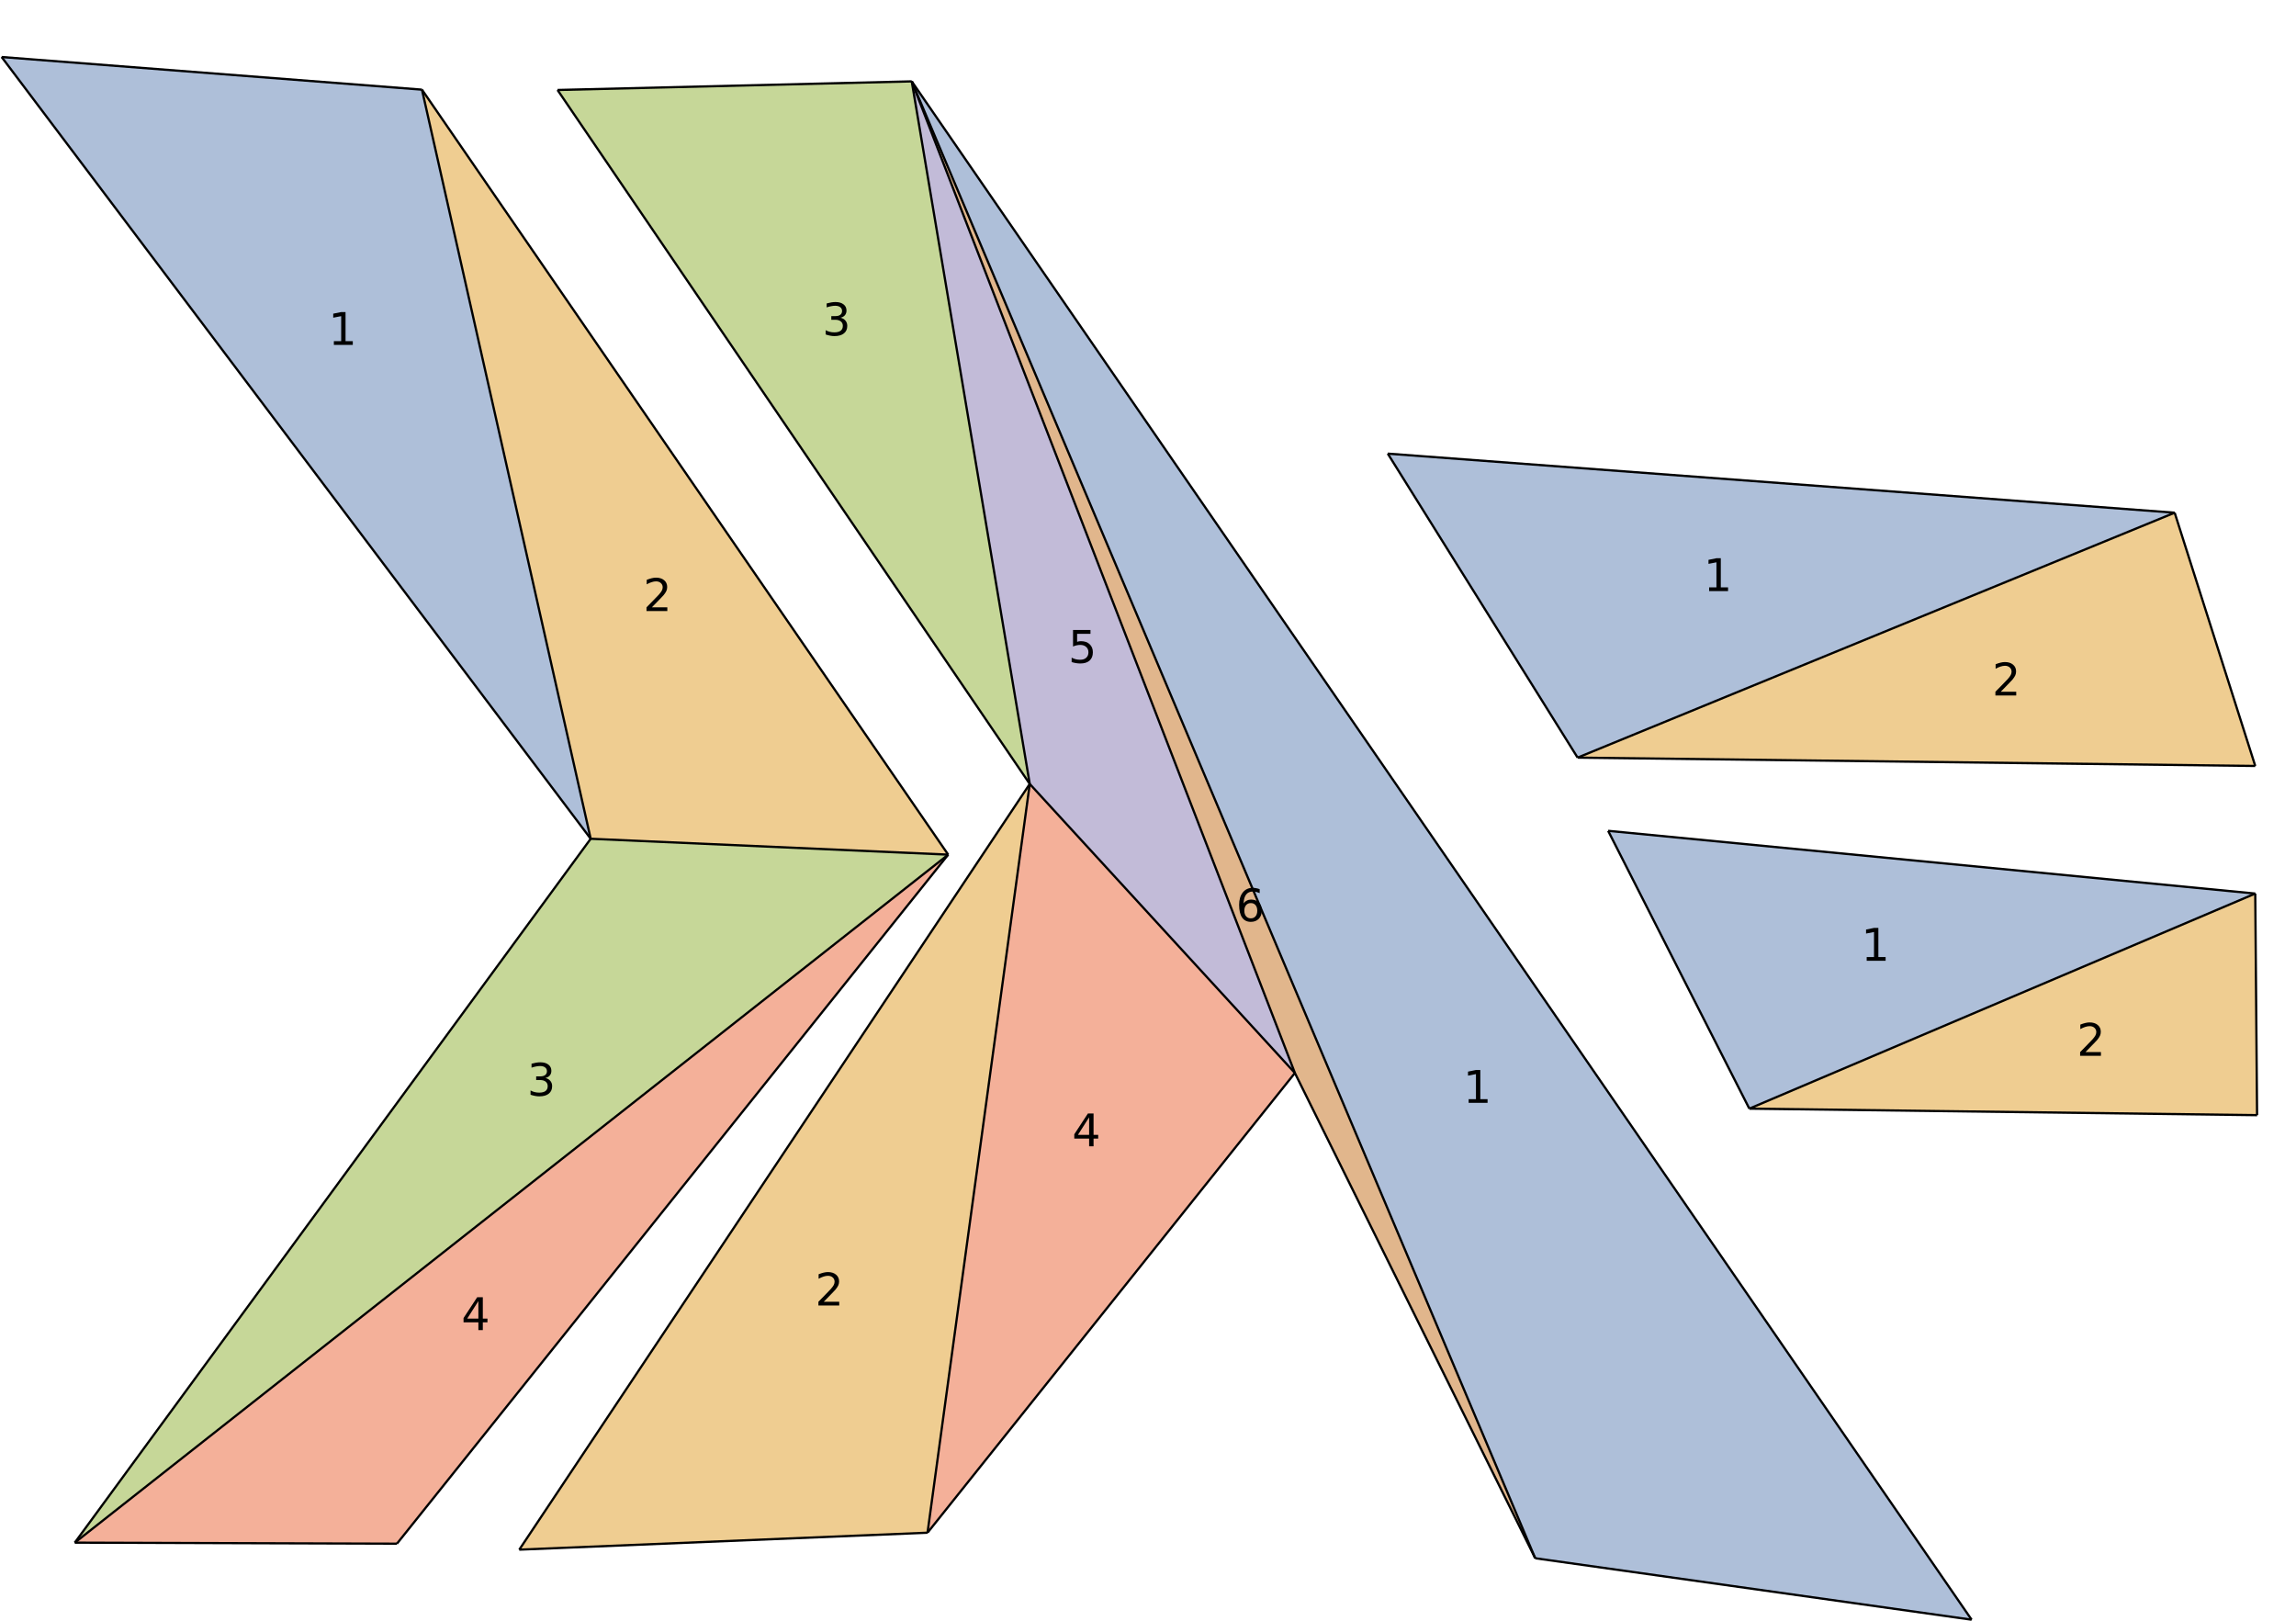
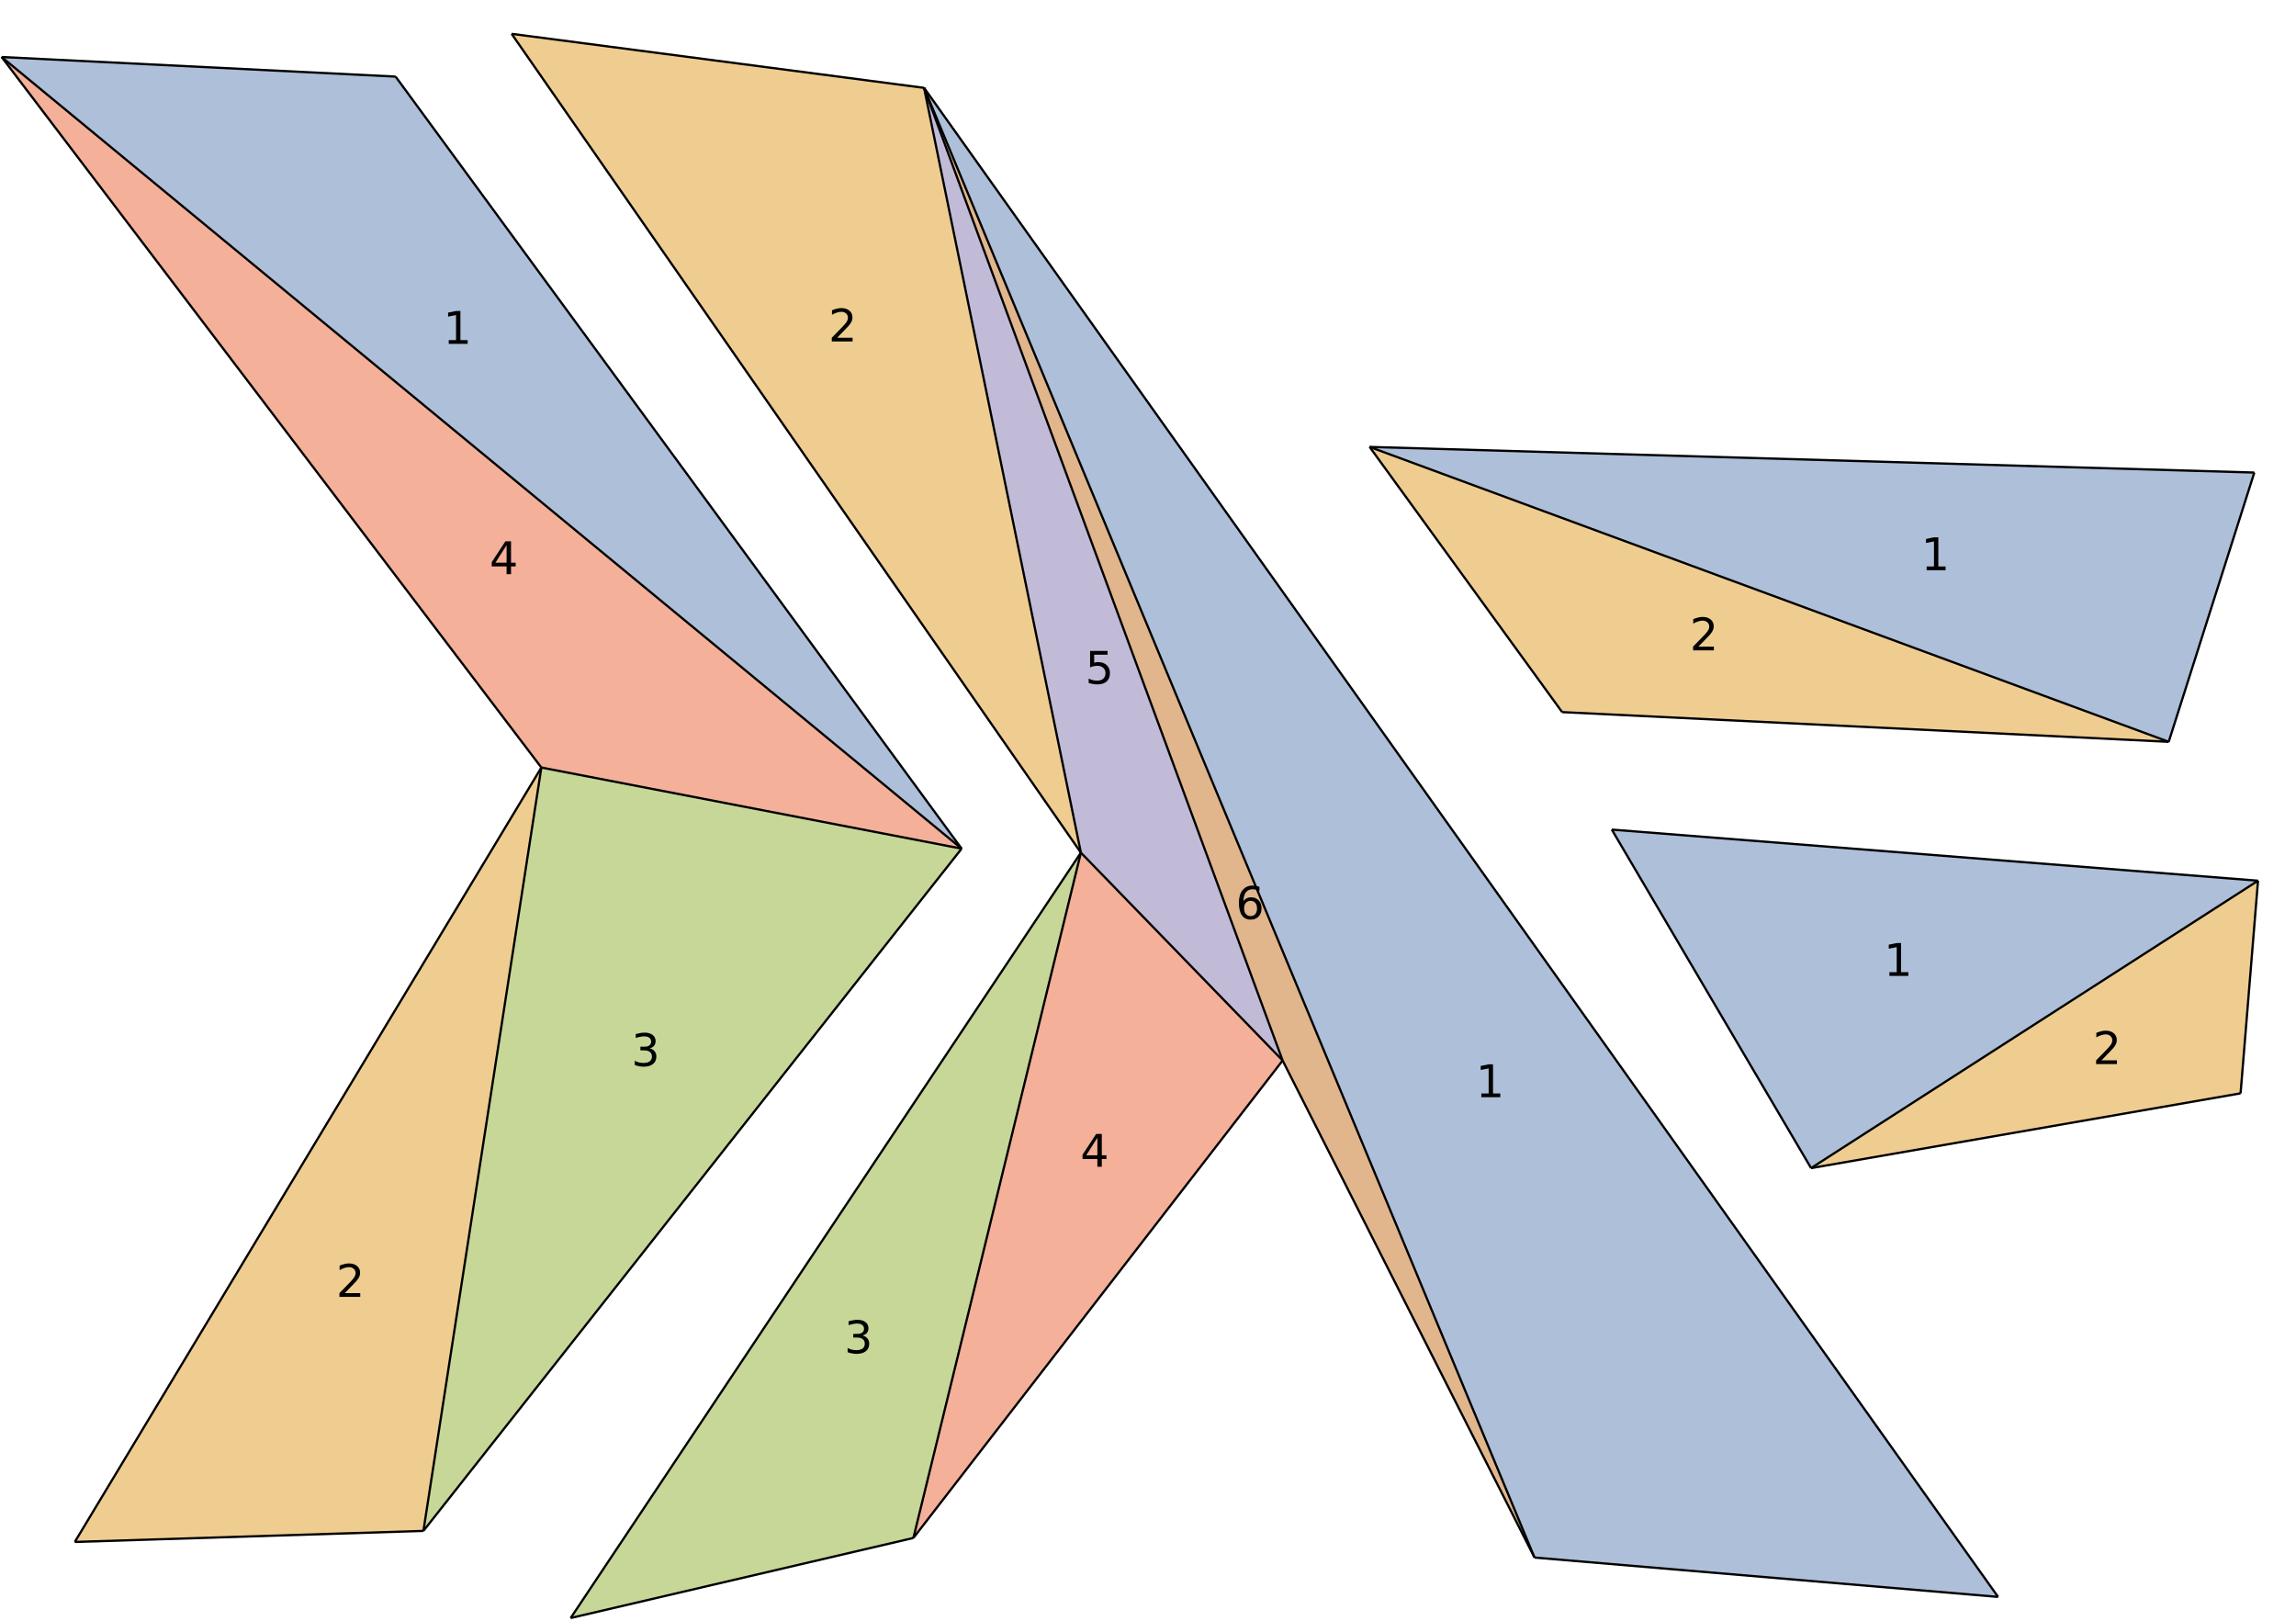
<svg xmlns="http://www.w3.org/2000/svg" xmlns:xlink="http://www.w3.org/1999/xlink" width="510pt" height="360pt" viewBox="0 0 510 360" version="1.1">
  <defs>
    <g>
      <symbol overflow="visible" id="glyph0-0">
        <path style="stroke:none;" d="M 0.5 1.766 L 0.5 -7.047 L 5.5 -7.047 L 5.5 1.766 Z M 1.062 1.219 L 4.938 1.219 L 4.938 -6.484 L 1.062 -6.484 Z M 1.062 1.219 " />
      </symbol>
      <symbol overflow="visible" id="glyph0-1">
        <path style="stroke:none;" d="M 1.234 -0.828 L 2.859 -0.828 L 2.859 -6.391 L 1.094 -6.047 L 1.094 -6.938 L 2.844 -7.297 L 3.828 -7.297 L 3.828 -0.828 L 5.438 -0.828 L 5.438 0 L 1.234 0 Z M 1.234 -0.828 " />
      </symbol>
      <symbol overflow="visible" id="glyph0-2">
        <path style="stroke:none;" d="M 1.922 -0.828 L 5.359 -0.828 L 5.359 0 L 0.734 0 L 0.734 -0.828 C 1.109 -1.211 1.617 -1.734 2.266 -2.391 C 2.91 -3.047 3.316 -3.469 3.484 -3.656 C 3.797 -4.008 4.016 -4.305 4.141 -4.547 C 4.266 -4.797 4.328 -5.039 4.328 -5.281 C 4.328 -5.664 4.191 -5.977 3.922 -6.219 C 3.648 -6.469 3.297 -6.594 2.859 -6.594 C 2.547 -6.594 2.219 -6.535 1.875 -6.422 C 1.539 -6.316 1.176 -6.156 0.781 -5.938 L 0.781 -6.938 C 1.176 -7.094 1.547 -7.211 1.891 -7.297 C 2.234 -7.379 2.551 -7.422 2.844 -7.422 C 3.594 -7.422 4.191 -7.234 4.641 -6.859 C 5.098 -6.484 5.328 -5.977 5.328 -5.344 C 5.328 -5.039 5.27 -4.754 5.156 -4.484 C 5.039 -4.223 4.836 -3.91 4.547 -3.547 C 4.461 -3.453 4.203 -3.176 3.766 -2.719 C 3.328 -2.27 2.711 -1.641 1.922 -0.828 Z M 1.922 -0.828 " />
      </symbol>
      <symbol overflow="visible" id="glyph0-3">
        <path style="stroke:none;" d="M 4.062 -3.938 C 4.531 -3.832 4.895 -3.617 5.156 -3.297 C 5.426 -2.984 5.562 -2.594 5.562 -2.125 C 5.562 -1.406 5.312 -0.848 4.812 -0.453 C 4.32 -0.055 3.617 0.141 2.703 0.141 C 2.398 0.141 2.086 0.109 1.766 0.047 C 1.441 -0.016 1.109 -0.102 0.766 -0.219 L 0.766 -1.172 C 1.035 -1.016 1.332 -0.895 1.656 -0.812 C 1.988 -0.727 2.332 -0.688 2.688 -0.688 C 3.301 -0.688 3.77 -0.805 4.094 -1.047 C 4.414 -1.297 4.578 -1.656 4.578 -2.125 C 4.578 -2.551 4.426 -2.883 4.125 -3.125 C 3.82 -3.363 3.406 -3.484 2.875 -3.484 L 2.016 -3.484 L 2.016 -4.297 L 2.906 -4.297 C 3.395 -4.297 3.766 -4.395 4.016 -4.594 C 4.273 -4.789 4.406 -5.07 4.406 -5.438 C 4.406 -5.801 4.27 -6.082 4 -6.281 C 3.738 -6.488 3.363 -6.594 2.875 -6.594 C 2.602 -6.594 2.312 -6.562 2 -6.5 C 1.688 -6.445 1.348 -6.359 0.984 -6.234 L 0.984 -7.109 C 1.359 -7.211 1.707 -7.289 2.031 -7.344 C 2.363 -7.395 2.672 -7.422 2.953 -7.422 C 3.703 -7.422 4.297 -7.25 4.734 -6.906 C 5.172 -6.57 5.391 -6.113 5.391 -5.531 C 5.391 -5.125 5.273 -4.781 5.047 -4.5 C 4.816 -4.227 4.488 -4.039 4.062 -3.938 Z M 4.062 -3.938 " />
      </symbol>
      <symbol overflow="visible" id="glyph0-4">
        <path style="stroke:none;" d="M 3.781 -6.438 L 1.297 -2.547 L 3.781 -2.547 Z M 3.516 -7.297 L 4.766 -7.297 L 4.766 -2.547 L 5.797 -2.547 L 5.797 -1.719 L 4.766 -1.719 L 4.766 0 L 3.781 0 L 3.781 -1.719 L 0.484 -1.719 L 0.484 -2.672 Z M 3.516 -7.297 " />
      </symbol>
      <symbol overflow="visible" id="glyph0-5">
        <path style="stroke:none;" d="M 1.078 -7.297 L 4.953 -7.297 L 4.953 -6.453 L 1.984 -6.453 L 1.984 -4.672 C 2.129 -4.723 2.27 -4.758 2.406 -4.781 C 2.551 -4.801 2.695 -4.812 2.844 -4.812 C 3.656 -4.812 4.297 -4.586 4.766 -4.141 C 5.242 -3.703 5.484 -3.102 5.484 -2.344 C 5.484 -1.551 5.238 -0.938 4.75 -0.5 C 4.27 -0.07 3.582 0.141 2.688 0.141 C 2.383 0.141 2.07 0.113 1.75 0.062 C 1.438 0.008 1.109 -0.066 0.766 -0.172 L 0.766 -1.156 C 1.066 -1 1.375 -0.879 1.688 -0.797 C 2 -0.723 2.328 -0.688 2.672 -0.688 C 3.234 -0.688 3.676 -0.832 4 -1.125 C 4.332 -1.426 4.5 -1.832 4.5 -2.344 C 4.5 -2.844 4.332 -3.238 4 -3.531 C 3.676 -3.832 3.234 -3.984 2.672 -3.984 C 2.41 -3.984 2.145 -3.953 1.875 -3.891 C 1.613 -3.836 1.348 -3.75 1.078 -3.625 Z M 1.078 -7.297 " />
      </symbol>
      <symbol overflow="visible" id="glyph0-6">
        <path style="stroke:none;" d="M 3.297 -4.031 C 2.859 -4.031 2.508 -3.879 2.25 -3.578 C 1.988 -3.273 1.859 -2.863 1.859 -2.344 C 1.859 -1.812 1.988 -1.395 2.25 -1.094 C 2.508 -0.789 2.859 -0.641 3.297 -0.641 C 3.742 -0.641 4.094 -0.789 4.344 -1.094 C 4.602 -1.395 4.734 -1.812 4.734 -2.344 C 4.734 -2.863 4.602 -3.273 4.344 -3.578 C 4.094 -3.879 3.742 -4.031 3.297 -4.031 Z M 5.266 -7.125 L 5.266 -6.234 C 5.016 -6.348 4.758 -6.438 4.5 -6.5 C 4.25 -6.562 4.004 -6.594 3.766 -6.594 C 3.109 -6.594 2.609 -6.375 2.266 -5.938 C 1.922 -5.5 1.727 -4.832 1.688 -3.938 C 1.875 -4.219 2.113 -4.43 2.406 -4.578 C 2.695 -4.734 3.016 -4.812 3.359 -4.812 C 4.086 -4.812 4.664 -4.586 5.094 -4.141 C 5.52 -3.703 5.734 -3.102 5.734 -2.344 C 5.734 -1.594 5.508 -0.988 5.062 -0.531 C 4.625 -0.082 4.035 0.141 3.297 0.141 C 2.453 0.141 1.805 -0.18 1.359 -0.828 C 0.922 -1.473 0.703 -2.41 0.703 -3.641 C 0.703 -4.785 0.973 -5.703 1.516 -6.391 C 2.066 -7.078 2.801 -7.422 3.719 -7.422 C 3.969 -7.422 4.219 -7.395 4.469 -7.344 C 4.719 -7.301 4.984 -7.227 5.266 -7.125 Z M 5.266 -7.125 " />
      </symbol>
    </g>
  </defs>
  <g id="3_haskell_logo">
-     <path style=" stroke:none;fill-rule:nonzero;fill:rgb(36.842%,50.678%,70.98%);fill-opacity:0.5;" d="M 131.207 186.309 L 0.363 12.664 L 93.73 19.914 Z M 131.207 186.309 " />
+     <path style=" stroke:none;fill-rule:nonzero;fill:rgb(36.842%,50.678%,70.98%);fill-opacity:0.5;" d="M 0.363 12.664 L 87.875 17.016 L 213.598 188.504 Z M 0.363 12.664 " />
    <g style="fill:rgb(0%,0%,0%);fill-opacity:1;">
-       <use xlink:href="#glyph0-1" x="72.926" y="76.613" />
+       <use xlink:href="#glyph0-1" x="98.441" y="76.375" />
    </g>
-     <path style=" stroke:none;fill-rule:nonzero;fill:rgb(88.072%,61.104%,14.205%);fill-opacity:0.5;" d="M 131.207 186.309 L 93.73 19.914 L 210.617 189.836 Z M 131.207 186.309 " />
+     <path style=" stroke:none;fill-rule:nonzero;fill:rgb(88.072%,61.104%,14.205%);fill-opacity:0.5;" d="M 94.051 340.047 L 16.613 342.5 L 120.25 170.488 Z M 94.051 340.047 " />
    <g style="fill:rgb(0%,0%,0%);fill-opacity:1;">
-       <use xlink:href="#glyph0-2" x="142.871" y="135.73" />
+       <use xlink:href="#glyph0-2" x="74.66" y="288.055" />
    </g>
-     <path style=" stroke:none;fill-rule:nonzero;fill:rgb(56.018%,69.157%,19.488%);fill-opacity:0.5;" d="M 16.613 342.656 L 131.207 186.309 L 210.617 189.836 Z M 16.613 342.656 " />
+     <path style=" stroke:none;fill-rule:nonzero;fill:rgb(56.018%,69.157%,19.488%);fill-opacity:0.5;" d="M 213.598 188.504 L 94.051 340.047 L 120.25 170.488 Z M 213.598 188.504 " />
    <g style="fill:rgb(0%,0%,0%);fill-opacity:1;">
-       <use xlink:href="#glyph0-3" x="117.082" y="243.383" />
+       <use xlink:href="#glyph0-3" x="140.234" y="236.793" />
    </g>
-     <path style=" stroke:none;fill-rule:nonzero;fill:rgb(92.253%,38.563%,20.918%);fill-opacity:0.5;" d="M 16.613 342.656 L 210.617 189.836 L 88.172 342.887 Z M 16.613 342.656 " />
+     <path style=" stroke:none;fill-rule:nonzero;fill:rgb(92.253%,38.563%,20.918%);fill-opacity:0.5;" d="M 213.598 188.504 L 120.25 170.488 L 0.363 12.664 Z M 213.598 188.504 " />
    <g style="fill:rgb(0%,0%,0%);fill-opacity:1;">
-       <use xlink:href="#glyph0-4" x="102.48" y="295.441" />
+       <use xlink:href="#glyph0-4" x="108.746" y="127.535" />
    </g>
-     <path style="fill:none;stroke-width:0.5;stroke-linecap:butt;stroke-linejoin:miter;stroke:rgb(0%,0%,0%);stroke-opacity:1;stroke-miterlimit:10;" d="M -9.637 2.664 L 83.73 9.914 " transform="matrix(1,0,0,1,10,10)" />
-     <path style="fill:none;stroke-width:0.5;stroke-linecap:butt;stroke-linejoin:miter;stroke:rgb(0%,0%,0%);stroke-opacity:1;stroke-miterlimit:10;" d="M -9.637 2.664 L 121.207 176.309 " transform="matrix(1,0,0,1,10,10)" />
-     <path style="fill:none;stroke-width:0.5;stroke-linecap:butt;stroke-linejoin:miter;stroke:rgb(0%,0%,0%);stroke-opacity:1;stroke-miterlimit:10;" d="M 6.613 332.656 L 78.172 332.887 " transform="matrix(1,0,0,1,10,10)" />
-     <path style="fill:none;stroke-width:0.5;stroke-linecap:butt;stroke-linejoin:miter;stroke:rgb(0%,0%,0%);stroke-opacity:1;stroke-miterlimit:10;" d="M 6.613 332.656 L 121.207 176.309 " transform="matrix(1,0,0,1,10,10)" />
-     <path style="fill:none;stroke-width:0.5;stroke-linecap:butt;stroke-linejoin:miter;stroke:rgb(0%,0%,0%);stroke-opacity:1;stroke-miterlimit:10;" d="M 6.613 332.656 L 200.617 179.836 " transform="matrix(1,0,0,1,10,10)" />
-     <path style="fill:none;stroke-width:0.5;stroke-linecap:butt;stroke-linejoin:miter;stroke:rgb(0%,0%,0%);stroke-opacity:1;stroke-miterlimit:10;" d="M 78.172 332.887 L 200.617 179.836 " transform="matrix(1,0,0,1,10,10)" />
-     <path style="fill:none;stroke-width:0.5;stroke-linecap:butt;stroke-linejoin:miter;stroke:rgb(0%,0%,0%);stroke-opacity:1;stroke-miterlimit:10;" d="M 83.73 9.914 L 121.207 176.309 " transform="matrix(1,0,0,1,10,10)" />
-     <path style="fill:none;stroke-width:0.5;stroke-linecap:butt;stroke-linejoin:miter;stroke:rgb(0%,0%,0%);stroke-opacity:1;stroke-miterlimit:10;" d="M 83.73 9.914 L 200.617 179.836 " transform="matrix(1,0,0,1,10,10)" />
-     <path style="fill:none;stroke-width:0.5;stroke-linecap:butt;stroke-linejoin:miter;stroke:rgb(0%,0%,0%);stroke-opacity:1;stroke-miterlimit:10;" d="M 121.207 176.309 L 200.617 179.836 " transform="matrix(1,0,0,1,10,10)" />
-     <path style=" stroke:none;fill-rule:nonzero;fill:rgb(36.842%,50.678%,70.98%);fill-opacity:0.5;" d="M 202.523 18.074 L 437.945 359.77 L 341.008 346.121 Z M 202.523 18.074 " />
+     <path style="fill:none;stroke-width:0.5;stroke-linecap:butt;stroke-linejoin:miter;stroke:rgb(0%,0%,0%);stroke-opacity:1;stroke-miterlimit:10;" d="M -9.637 2.664 L 77.875 7.016 " transform="matrix(1,0,0,1,10,10)" />
+     <path style="fill:none;stroke-width:0.5;stroke-linecap:butt;stroke-linejoin:miter;stroke:rgb(0%,0%,0%);stroke-opacity:1;stroke-miterlimit:10;" d="M -9.637 2.664 L 110.25 160.488 " transform="matrix(1,0,0,1,10,10)" />
+     <path style="fill:none;stroke-width:0.5;stroke-linecap:butt;stroke-linejoin:miter;stroke:rgb(0%,0%,0%);stroke-opacity:1;stroke-miterlimit:10;" d="M -9.637 2.664 L 203.598 178.504 " transform="matrix(1,0,0,1,10,10)" />
+     <path style="fill:none;stroke-width:0.5;stroke-linecap:butt;stroke-linejoin:miter;stroke:rgb(0%,0%,0%);stroke-opacity:1;stroke-miterlimit:10;" d="M 6.613 332.5 L 84.051 330.047 " transform="matrix(1,0,0,1,10,10)" />
+     <path style="fill:none;stroke-width:0.5;stroke-linecap:butt;stroke-linejoin:miter;stroke:rgb(0%,0%,0%);stroke-opacity:1;stroke-miterlimit:10;" d="M 6.613 332.5 L 110.25 160.488 " transform="matrix(1,0,0,1,10,10)" />
+     <path style="fill:none;stroke-width:0.5;stroke-linecap:butt;stroke-linejoin:miter;stroke:rgb(0%,0%,0%);stroke-opacity:1;stroke-miterlimit:10;" d="M 77.875 7.016 L 203.598 178.504 " transform="matrix(1,0,0,1,10,10)" />
+     <path style="fill:none;stroke-width:0.5;stroke-linecap:butt;stroke-linejoin:miter;stroke:rgb(0%,0%,0%);stroke-opacity:1;stroke-miterlimit:10;" d="M 84.051 330.047 L 110.25 160.488 " transform="matrix(1,0,0,1,10,10)" />
+     <path style="fill:none;stroke-width:0.5;stroke-linecap:butt;stroke-linejoin:miter;stroke:rgb(0%,0%,0%);stroke-opacity:1;stroke-miterlimit:10;" d="M 84.051 330.047 L 203.598 178.504 " transform="matrix(1,0,0,1,10,10)" />
+     <path style="fill:none;stroke-width:0.5;stroke-linecap:butt;stroke-linejoin:miter;stroke:rgb(0%,0%,0%);stroke-opacity:1;stroke-miterlimit:10;" d="M 110.25 160.488 L 203.598 178.504 " transform="matrix(1,0,0,1,10,10)" />
+     <path style=" stroke:none;fill-rule:nonzero;fill:rgb(36.842%,50.678%,70.98%);fill-opacity:0.5;" d="M 205.262 19.516 L 443.824 354.707 L 340.852 345.965 Z M 205.262 19.516 " />
    <g style="fill:rgb(0%,0%,0%);fill-opacity:1;">
-       <use xlink:href="#glyph0-1" x="324.988" y="244.969" />
+       <use xlink:href="#glyph0-1" x="327.809" y="243.711" />
    </g>
-     <path style=" stroke:none;fill-rule:nonzero;fill:rgb(88.072%,61.104%,14.205%);fill-opacity:0.5;" d="M 206.027 340.449 L 115.348 344.211 L 228.734 174.133 Z M 206.027 340.449 " />
+     <path style=" stroke:none;fill-rule:nonzero;fill:rgb(88.072%,61.104%,14.205%);fill-opacity:0.5;" d="M 240.094 189.395 L 113.648 7.516 L 205.262 19.516 Z M 240.094 189.395 " />
    <g style="fill:rgb(0%,0%,0%);fill-opacity:1;">
-       <use xlink:href="#glyph0-2" x="181.055" y="289.977" />
+       <use xlink:href="#glyph0-2" x="184.023" y="75.852" />
    </g>
-     <path style=" stroke:none;fill-rule:nonzero;fill:rgb(56.018%,69.157%,19.488%);fill-opacity:0.5;" d="M 228.734 174.133 L 123.844 19.988 L 202.523 18.074 Z M 228.734 174.133 " />
+     <path style=" stroke:none;fill-rule:nonzero;fill:rgb(56.018%,69.157%,19.488%);fill-opacity:0.5;" d="M 202.891 341.613 L 126.762 359.395 L 240.094 189.395 Z M 202.891 341.613 " />
    <g style="fill:rgb(0%,0%,0%);fill-opacity:1;">
-       <use xlink:href="#glyph0-3" x="182.637" y="74.512" />
+       <use xlink:href="#glyph0-3" x="187.516" y="300.582" />
    </g>
-     <path style=" stroke:none;fill-rule:nonzero;fill:rgb(92.253%,38.563%,20.918%);fill-opacity:0.5;" d="M 287.629 238.336 L 206.027 340.449 L 228.734 174.133 Z M 287.629 238.336 " />
+     <path style=" stroke:none;fill-rule:nonzero;fill:rgb(92.253%,38.563%,20.918%);fill-opacity:0.5;" d="M 284.902 235.559 L 202.891 341.613 L 240.094 189.395 Z M 284.902 235.559 " />
    <g style="fill:rgb(0%,0%,0%);fill-opacity:1;">
-       <use xlink:href="#glyph0-4" x="238.141" y="254.621" />
+       <use xlink:href="#glyph0-4" x="239.973" y="259.168" />
    </g>
-     <path style=" stroke:none;fill-rule:nonzero;fill:rgb(52.849%,47.062%,70.135%);fill-opacity:0.5;" d="M 287.629 238.336 L 228.734 174.133 L 202.523 18.074 Z M 287.629 238.336 " />
+     <path style=" stroke:none;fill-rule:nonzero;fill:rgb(52.849%,47.062%,70.135%);fill-opacity:0.5;" d="M 284.902 235.559 L 240.094 189.395 L 205.262 19.516 Z M 284.902 235.559 " />
    <g style="fill:rgb(0%,0%,0%);fill-opacity:1;">
-       <use xlink:href="#glyph0-5" x="237.27" y="147.234" />
+       <use xlink:href="#glyph0-5" x="241.059" y="151.875" />
    </g>
-     <path style=" stroke:none;fill-rule:nonzero;fill:rgb(77.208%,43.155%,10.239%);fill-opacity:0.5;" d="M 287.629 238.336 L 202.523 18.074 L 341.008 346.121 Z M 287.629 238.336 " />
+     <path style=" stroke:none;fill-rule:nonzero;fill:rgb(77.208%,43.155%,10.239%);fill-opacity:0.5;" d="M 284.902 235.559 L 205.262 19.516 L 340.852 345.965 Z M 284.902 235.559 " />
    <g style="fill:rgb(0%,0%,0%);fill-opacity:1;">
-       <use xlink:href="#glyph0-6" x="274.539" y="204.625" />
+       <use xlink:href="#glyph0-6" x="274.488" y="204.125" />
    </g>
-     <path style="fill:none;stroke-width:0.5;stroke-linecap:butt;stroke-linejoin:miter;stroke:rgb(0%,0%,0%);stroke-opacity:1;stroke-miterlimit:10;" d="M 105.348 334.211 L 196.027 330.449 " transform="matrix(1,0,0,1,10,10)" />
-     <path style="fill:none;stroke-width:0.5;stroke-linecap:butt;stroke-linejoin:miter;stroke:rgb(0%,0%,0%);stroke-opacity:1;stroke-miterlimit:10;" d="M 105.348 334.211 L 218.734 164.133 " transform="matrix(1,0,0,1,10,10)" />
-     <path style="fill:none;stroke-width:0.5;stroke-linecap:butt;stroke-linejoin:miter;stroke:rgb(0%,0%,0%);stroke-opacity:1;stroke-miterlimit:10;" d="M 113.844 9.988 L 192.523 8.074 " transform="matrix(1,0,0,1,10,10)" />
-     <path style="fill:none;stroke-width:0.5;stroke-linecap:butt;stroke-linejoin:miter;stroke:rgb(0%,0%,0%);stroke-opacity:1;stroke-miterlimit:10;" d="M 113.844 9.988 L 218.734 164.133 " transform="matrix(1,0,0,1,10,10)" />
-     <path style="fill:none;stroke-width:0.5;stroke-linecap:butt;stroke-linejoin:miter;stroke:rgb(0%,0%,0%);stroke-opacity:1;stroke-miterlimit:10;" d="M 192.523 8.074 L 218.734 164.133 " transform="matrix(1,0,0,1,10,10)" />
-     <path style="fill:none;stroke-width:0.5;stroke-linecap:butt;stroke-linejoin:miter;stroke:rgb(0%,0%,0%);stroke-opacity:1;stroke-miterlimit:10;" d="M 192.523 8.074 L 277.629 228.336 " transform="matrix(1,0,0,1,10,10)" />
-     <path style="fill:none;stroke-width:0.5;stroke-linecap:butt;stroke-linejoin:miter;stroke:rgb(0%,0%,0%);stroke-opacity:1;stroke-miterlimit:10;" d="M 192.523 8.074 L 331.008 336.121 " transform="matrix(1,0,0,1,10,10)" />
-     <path style="fill:none;stroke-width:0.5;stroke-linecap:butt;stroke-linejoin:miter;stroke:rgb(0%,0%,0%);stroke-opacity:1;stroke-miterlimit:10;" d="M 192.523 8.074 L 427.945 349.77 " transform="matrix(1,0,0,1,10,10)" />
-     <path style="fill:none;stroke-width:0.5;stroke-linecap:butt;stroke-linejoin:miter;stroke:rgb(0%,0%,0%);stroke-opacity:1;stroke-miterlimit:10;" d="M 196.027 330.449 L 218.734 164.133 " transform="matrix(1,0,0,1,10,10)" />
-     <path style="fill:none;stroke-width:0.5;stroke-linecap:butt;stroke-linejoin:miter;stroke:rgb(0%,0%,0%);stroke-opacity:1;stroke-miterlimit:10;" d="M 196.027 330.449 L 277.629 228.336 " transform="matrix(1,0,0,1,10,10)" />
-     <path style="fill:none;stroke-width:0.5;stroke-linecap:butt;stroke-linejoin:miter;stroke:rgb(0%,0%,0%);stroke-opacity:1;stroke-miterlimit:10;" d="M 218.734 164.133 L 277.629 228.336 " transform="matrix(1,0,0,1,10,10)" />
-     <path style="fill:none;stroke-width:0.5;stroke-linecap:butt;stroke-linejoin:miter;stroke:rgb(0%,0%,0%);stroke-opacity:1;stroke-miterlimit:10;" d="M 277.629 228.336 L 331.008 336.121 " transform="matrix(1,0,0,1,10,10)" />
-     <path style="fill:none;stroke-width:0.5;stroke-linecap:butt;stroke-linejoin:miter;stroke:rgb(0%,0%,0%);stroke-opacity:1;stroke-miterlimit:10;" d="M 331.008 336.121 L 427.945 349.77 " transform="matrix(1,0,0,1,10,10)" />
-     <path style=" stroke:none;fill-rule:nonzero;fill:rgb(36.842%,50.678%,70.98%);fill-opacity:0.5;" d="M 350.426 168.285 L 308.258 100.762 L 483.047 113.883 Z M 350.426 168.285 " />
+     <path style="fill:none;stroke-width:0.5;stroke-linecap:butt;stroke-linejoin:miter;stroke:rgb(0%,0%,0%);stroke-opacity:1;stroke-miterlimit:10;" d="M 103.648 -2.484 L 195.262 9.516 " transform="matrix(1,0,0,1,10,10)" />
+     <path style="fill:none;stroke-width:0.5;stroke-linecap:butt;stroke-linejoin:miter;stroke:rgb(0%,0%,0%);stroke-opacity:1;stroke-miterlimit:10;" d="M 103.648 -2.484 L 230.094 179.395 " transform="matrix(1,0,0,1,10,10)" />
+     <path style="fill:none;stroke-width:0.5;stroke-linecap:butt;stroke-linejoin:miter;stroke:rgb(0%,0%,0%);stroke-opacity:1;stroke-miterlimit:10;" d="M 116.762 349.395 L 192.891 331.613 " transform="matrix(1,0,0,1,10,10)" />
+     <path style="fill:none;stroke-width:0.5;stroke-linecap:butt;stroke-linejoin:miter;stroke:rgb(0%,0%,0%);stroke-opacity:1;stroke-miterlimit:10;" d="M 116.762 349.395 L 230.094 179.395 " transform="matrix(1,0,0,1,10,10)" />
+     <path style="fill:none;stroke-width:0.5;stroke-linecap:butt;stroke-linejoin:miter;stroke:rgb(0%,0%,0%);stroke-opacity:1;stroke-miterlimit:10;" d="M 192.891 331.613 L 230.094 179.395 " transform="matrix(1,0,0,1,10,10)" />
+     <path style="fill:none;stroke-width:0.5;stroke-linecap:butt;stroke-linejoin:miter;stroke:rgb(0%,0%,0%);stroke-opacity:1;stroke-miterlimit:10;" d="M 192.891 331.613 L 274.902 225.559 " transform="matrix(1,0,0,1,10,10)" />
+     <path style="fill:none;stroke-width:0.5;stroke-linecap:butt;stroke-linejoin:miter;stroke:rgb(0%,0%,0%);stroke-opacity:1;stroke-miterlimit:10;" d="M 195.262 9.516 L 230.094 179.395 " transform="matrix(1,0,0,1,10,10)" />
+     <path style="fill:none;stroke-width:0.5;stroke-linecap:butt;stroke-linejoin:miter;stroke:rgb(0%,0%,0%);stroke-opacity:1;stroke-miterlimit:10;" d="M 195.262 9.516 L 274.902 225.559 " transform="matrix(1,0,0,1,10,10)" />
+     <path style="fill:none;stroke-width:0.5;stroke-linecap:butt;stroke-linejoin:miter;stroke:rgb(0%,0%,0%);stroke-opacity:1;stroke-miterlimit:10;" d="M 195.262 9.516 L 330.852 335.965 " transform="matrix(1,0,0,1,10,10)" />
+     <path style="fill:none;stroke-width:0.5;stroke-linecap:butt;stroke-linejoin:miter;stroke:rgb(0%,0%,0%);stroke-opacity:1;stroke-miterlimit:10;" d="M 195.262 9.516 L 433.824 344.707 " transform="matrix(1,0,0,1,10,10)" />
+     <path style="fill:none;stroke-width:0.5;stroke-linecap:butt;stroke-linejoin:miter;stroke:rgb(0%,0%,0%);stroke-opacity:1;stroke-miterlimit:10;" d="M 230.094 179.395 L 274.902 225.559 " transform="matrix(1,0,0,1,10,10)" />
+     <path style="fill:none;stroke-width:0.5;stroke-linecap:butt;stroke-linejoin:miter;stroke:rgb(0%,0%,0%);stroke-opacity:1;stroke-miterlimit:10;" d="M 274.902 225.559 L 330.852 335.965 " transform="matrix(1,0,0,1,10,10)" />
+     <path style="fill:none;stroke-width:0.5;stroke-linecap:butt;stroke-linejoin:miter;stroke:rgb(0%,0%,0%);stroke-opacity:1;stroke-miterlimit:10;" d="M 330.852 335.965 L 433.824 344.707 " transform="matrix(1,0,0,1,10,10)" />
+     <path style=" stroke:none;fill-rule:nonzero;fill:rgb(36.842%,50.678%,70.98%);fill-opacity:0.5;" d="M 304.227 99.273 L 500.742 104.965 L 481.727 164.773 Z M 304.227 99.273 " />
    <g style="fill:rgb(0%,0%,0%);fill-opacity:1;">
-       <use xlink:href="#glyph0-1" x="378.406" y="131.293" />
+       <use xlink:href="#glyph0-1" x="426.727" y="126.652" />
    </g>
-     <path style=" stroke:none;fill-rule:nonzero;fill:rgb(88.072%,61.104%,14.205%);fill-opacity:0.5;" d="M 350.426 168.285 L 483.047 113.883 L 500.949 170.137 Z M 350.426 168.285 " />
+     <path style=" stroke:none;fill-rule:nonzero;fill:rgb(88.072%,61.104%,14.205%);fill-opacity:0.5;" d="M 304.227 99.273 L 481.727 164.773 L 346.988 158.176 Z M 304.227 99.273 " />
    <g style="fill:rgb(0%,0%,0%);fill-opacity:1;">
-       <use xlink:href="#glyph0-2" x="442.496" y="154.48" />
+       <use xlink:href="#glyph0-2" x="375.336" y="144.453" />
    </g>
-     <path style="fill:none;stroke-width:0.5;stroke-linecap:butt;stroke-linejoin:miter;stroke:rgb(0%,0%,0%);stroke-opacity:1;stroke-miterlimit:10;" d="M 298.258 90.762 L 340.426 158.285 " transform="matrix(1,0,0,1,10,10)" />
-     <path style="fill:none;stroke-width:0.5;stroke-linecap:butt;stroke-linejoin:miter;stroke:rgb(0%,0%,0%);stroke-opacity:1;stroke-miterlimit:10;" d="M 298.258 90.762 L 473.047 103.883 " transform="matrix(1,0,0,1,10,10)" />
-     <path style="fill:none;stroke-width:0.5;stroke-linecap:butt;stroke-linejoin:miter;stroke:rgb(0%,0%,0%);stroke-opacity:1;stroke-miterlimit:10;" d="M 340.426 158.285 L 473.047 103.883 " transform="matrix(1,0,0,1,10,10)" />
-     <path style="fill:none;stroke-width:0.5;stroke-linecap:butt;stroke-linejoin:miter;stroke:rgb(0%,0%,0%);stroke-opacity:1;stroke-miterlimit:10;" d="M 340.426 158.285 L 490.949 160.137 " transform="matrix(1,0,0,1,10,10)" />
-     <path style="fill:none;stroke-width:0.5;stroke-linecap:butt;stroke-linejoin:miter;stroke:rgb(0%,0%,0%);stroke-opacity:1;stroke-miterlimit:10;" d="M 473.047 103.883 L 490.949 160.137 " transform="matrix(1,0,0,1,10,10)" />
-     <path style=" stroke:none;fill-rule:nonzero;fill:rgb(36.842%,50.678%,70.98%);fill-opacity:0.5;" d="M 388.57 246.254 L 357.211 184.547 L 500.949 198.48 Z M 388.57 246.254 " />
+     <path style="fill:none;stroke-width:0.5;stroke-linecap:butt;stroke-linejoin:miter;stroke:rgb(0%,0%,0%);stroke-opacity:1;stroke-miterlimit:10;" d="M 294.227 89.273 L 336.988 148.176 " transform="matrix(1,0,0,1,10,10)" />
+     <path style="fill:none;stroke-width:0.5;stroke-linecap:butt;stroke-linejoin:miter;stroke:rgb(0%,0%,0%);stroke-opacity:1;stroke-miterlimit:10;" d="M 294.227 89.273 L 471.727 154.773 " transform="matrix(1,0,0,1,10,10)" />
+     <path style="fill:none;stroke-width:0.5;stroke-linecap:butt;stroke-linejoin:miter;stroke:rgb(0%,0%,0%);stroke-opacity:1;stroke-miterlimit:10;" d="M 294.227 89.273 L 490.742 94.965 " transform="matrix(1,0,0,1,10,10)" />
+     <path style="fill:none;stroke-width:0.5;stroke-linecap:butt;stroke-linejoin:miter;stroke:rgb(0%,0%,0%);stroke-opacity:1;stroke-miterlimit:10;" d="M 336.988 148.176 L 471.727 154.773 " transform="matrix(1,0,0,1,10,10)" />
+     <path style="fill:none;stroke-width:0.5;stroke-linecap:butt;stroke-linejoin:miter;stroke:rgb(0%,0%,0%);stroke-opacity:1;stroke-miterlimit:10;" d="M 471.727 154.773 L 490.742 94.965 " transform="matrix(1,0,0,1,10,10)" />
+     <path style=" stroke:none;fill-rule:nonzero;fill:rgb(36.842%,50.678%,70.98%);fill-opacity:0.5;" d="M 402.285 259.461 L 358.02 184.273 L 501.562 195.625 Z M 402.285 259.461 " />
    <g style="fill:rgb(0%,0%,0%);fill-opacity:1;">
-       <use xlink:href="#glyph0-1" x="413.406" y="213.41" />
+       <use xlink:href="#glyph0-1" x="418.449" y="216.77" />
    </g>
-     <path style=" stroke:none;fill-rule:nonzero;fill:rgb(88.072%,61.104%,14.205%);fill-opacity:0.5;" d="M 388.57 246.254 L 500.949 198.48 L 501.352 247.703 Z M 388.57 246.254 " />
+     <path style=" stroke:none;fill-rule:nonzero;fill:rgb(88.072%,61.104%,14.205%);fill-opacity:0.5;" d="M 402.285 259.461 L 501.562 195.625 L 497.691 242.852 Z M 402.285 259.461 " />
    <g style="fill:rgb(0%,0%,0%);fill-opacity:1;">
-       <use xlink:href="#glyph0-2" x="461.312" y="234.523" />
+       <use xlink:href="#glyph0-2" x="464.867" y="236.355" />
    </g>
-     <path style="fill:none;stroke-width:0.5;stroke-linecap:butt;stroke-linejoin:miter;stroke:rgb(0%,0%,0%);stroke-opacity:1;stroke-miterlimit:10;" d="M 347.211 174.547 L 378.57 236.254 " transform="matrix(1,0,0,1,10,10)" />
-     <path style="fill:none;stroke-width:0.5;stroke-linecap:butt;stroke-linejoin:miter;stroke:rgb(0%,0%,0%);stroke-opacity:1;stroke-miterlimit:10;" d="M 347.211 174.547 L 490.949 188.48 " transform="matrix(1,0,0,1,10,10)" />
-     <path style="fill:none;stroke-width:0.5;stroke-linecap:butt;stroke-linejoin:miter;stroke:rgb(0%,0%,0%);stroke-opacity:1;stroke-miterlimit:10;" d="M 378.57 236.254 L 490.949 188.48 " transform="matrix(1,0,0,1,10,10)" />
-     <path style="fill:none;stroke-width:0.5;stroke-linecap:butt;stroke-linejoin:miter;stroke:rgb(0%,0%,0%);stroke-opacity:1;stroke-miterlimit:10;" d="M 378.57 236.254 L 491.352 237.703 " transform="matrix(1,0,0,1,10,10)" />
-     <path style="fill:none;stroke-width:0.5;stroke-linecap:butt;stroke-linejoin:miter;stroke:rgb(0%,0%,0%);stroke-opacity:1;stroke-miterlimit:10;" d="M 490.949 188.48 L 491.352 237.703 " transform="matrix(1,0,0,1,10,10)" />
+     <path style="fill:none;stroke-width:0.5;stroke-linecap:butt;stroke-linejoin:miter;stroke:rgb(0%,0%,0%);stroke-opacity:1;stroke-miterlimit:10;" d="M 348.02 174.273 L 392.285 249.461 " transform="matrix(1,0,0,1,10,10)" />
+     <path style="fill:none;stroke-width:0.5;stroke-linecap:butt;stroke-linejoin:miter;stroke:rgb(0%,0%,0%);stroke-opacity:1;stroke-miterlimit:10;" d="M 348.02 174.273 L 491.562 185.625 " transform="matrix(1,0,0,1,10,10)" />
+     <path style="fill:none;stroke-width:0.5;stroke-linecap:butt;stroke-linejoin:miter;stroke:rgb(0%,0%,0%);stroke-opacity:1;stroke-miterlimit:10;" d="M 392.285 249.461 L 487.691 232.852 " transform="matrix(1,0,0,1,10,10)" />
+     <path style="fill:none;stroke-width:0.5;stroke-linecap:butt;stroke-linejoin:miter;stroke:rgb(0%,0%,0%);stroke-opacity:1;stroke-miterlimit:10;" d="M 392.285 249.461 L 491.562 185.625 " transform="matrix(1,0,0,1,10,10)" />
+     <path style="fill:none;stroke-width:0.5;stroke-linecap:butt;stroke-linejoin:miter;stroke:rgb(0%,0%,0%);stroke-opacity:1;stroke-miterlimit:10;" d="M 487.691 232.852 L 491.562 185.625 " transform="matrix(1,0,0,1,10,10)" />
  </g>
</svg>
